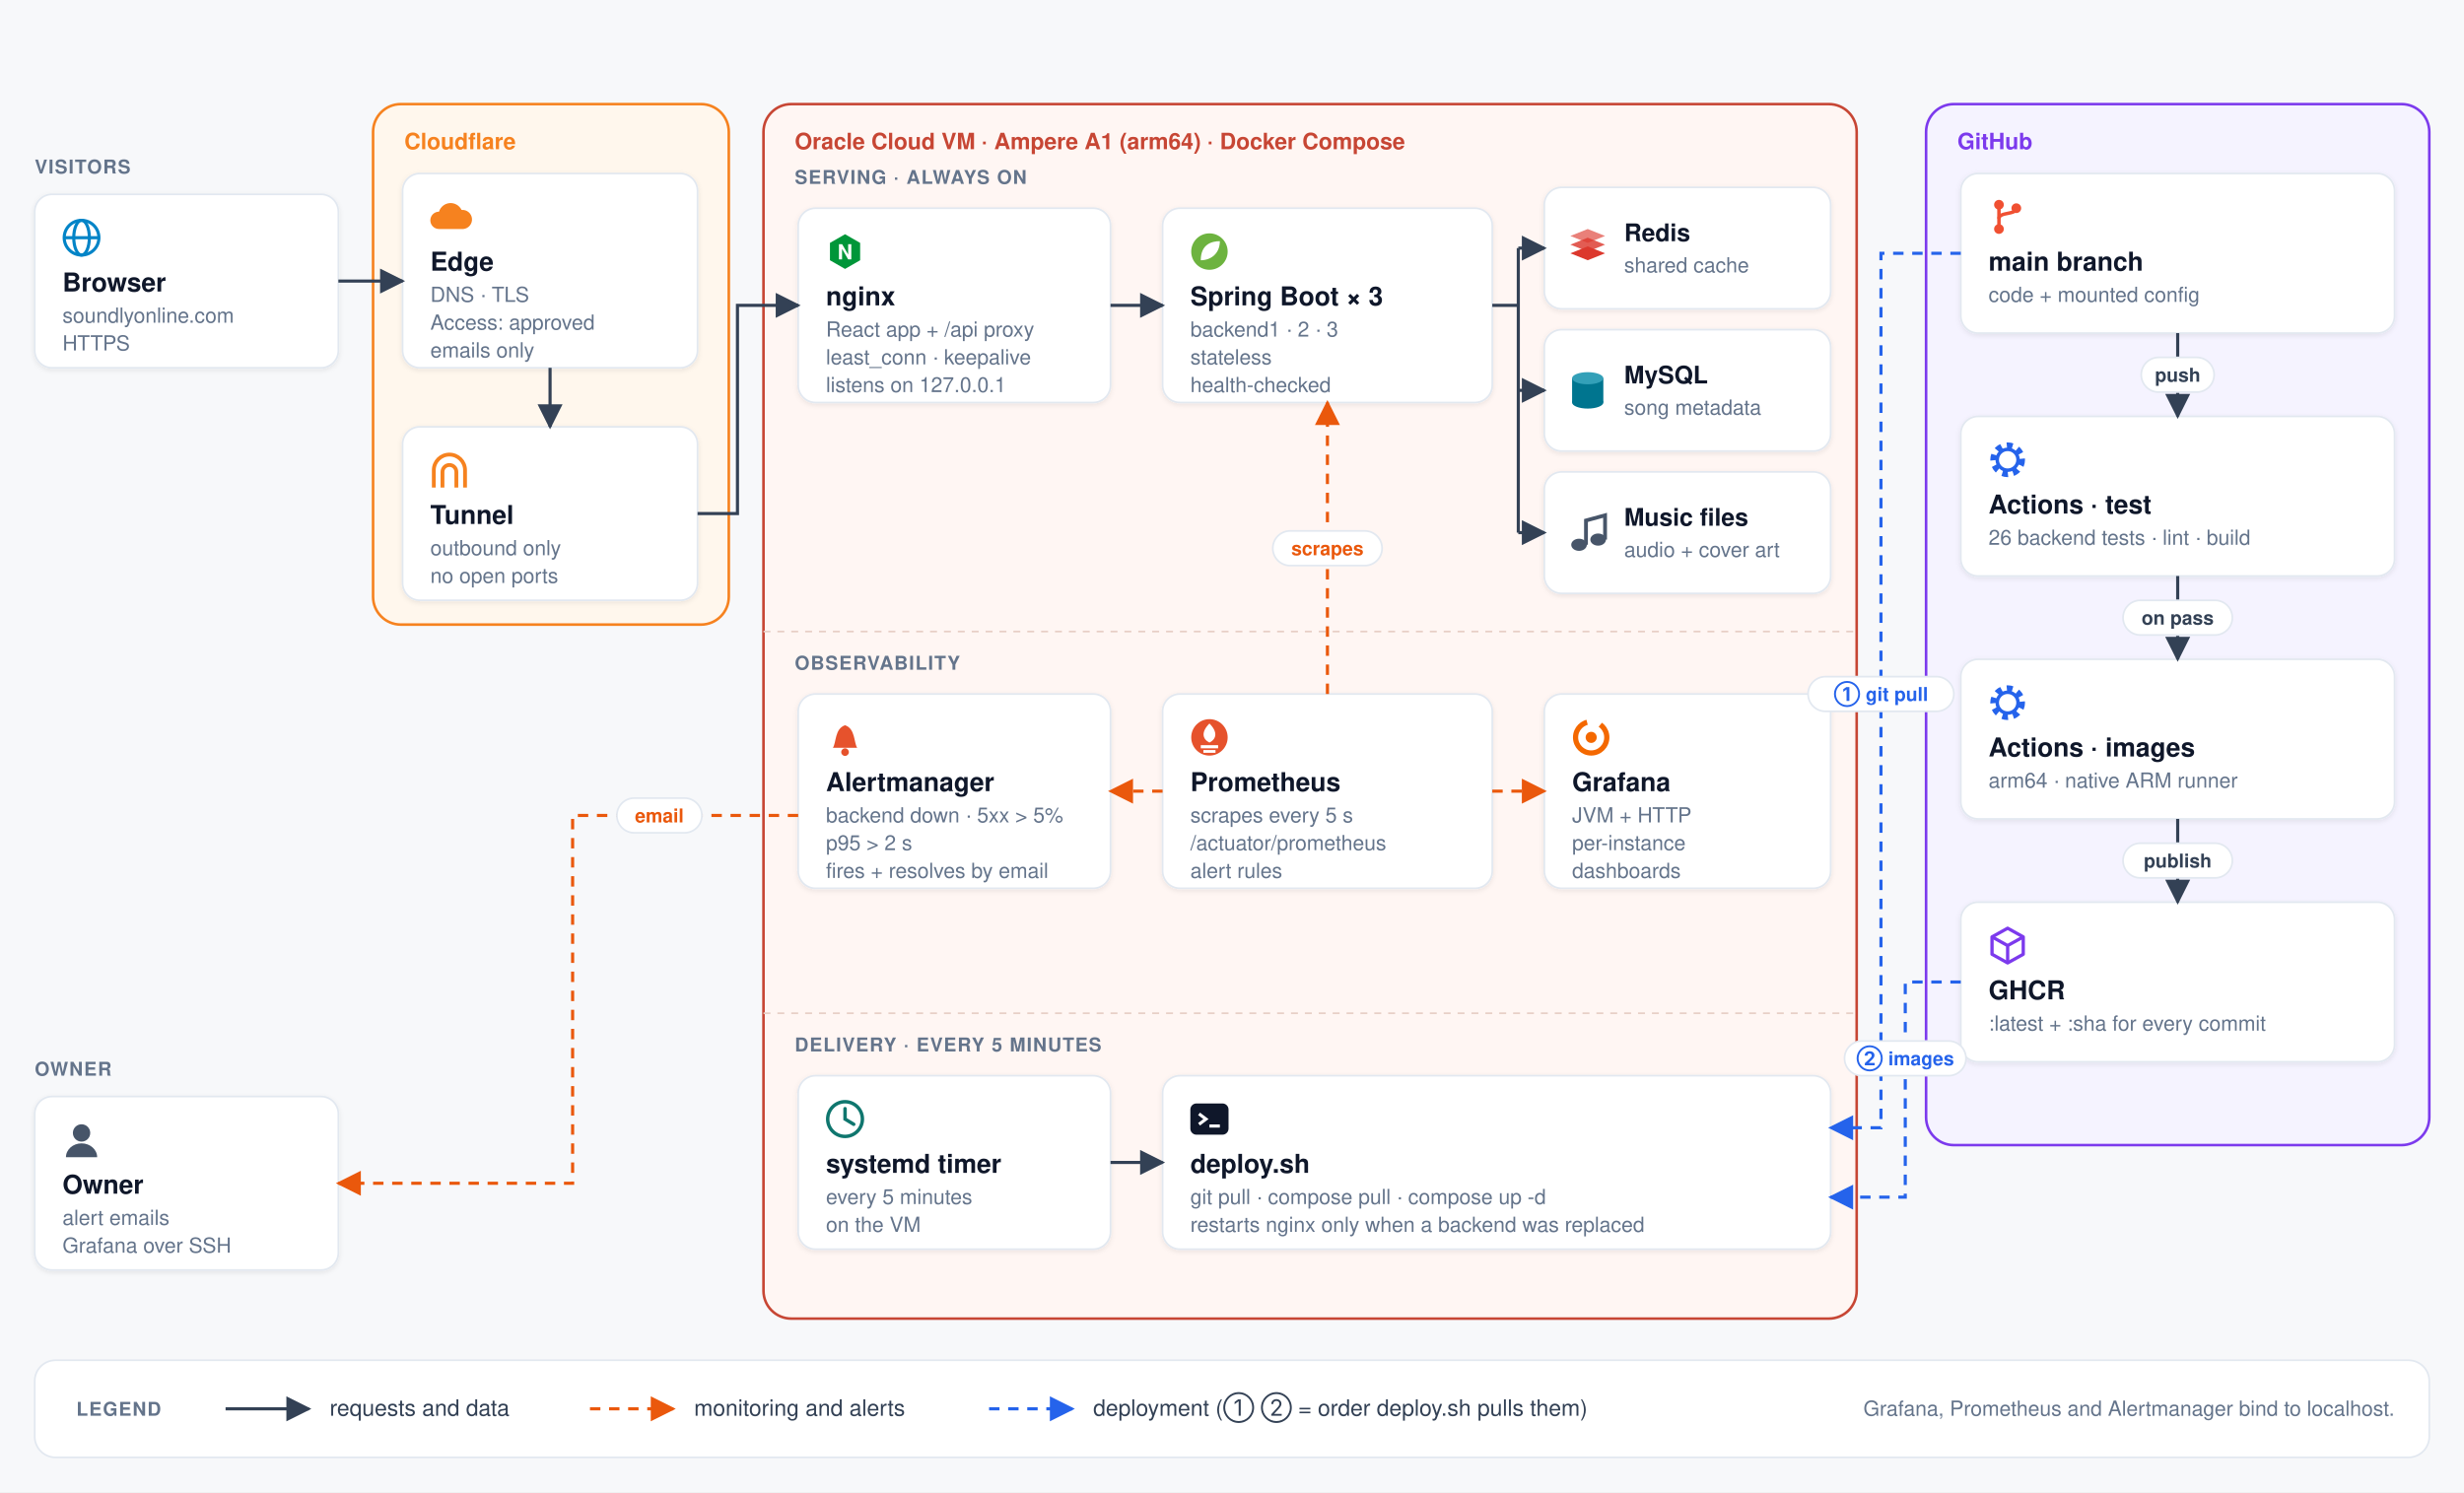
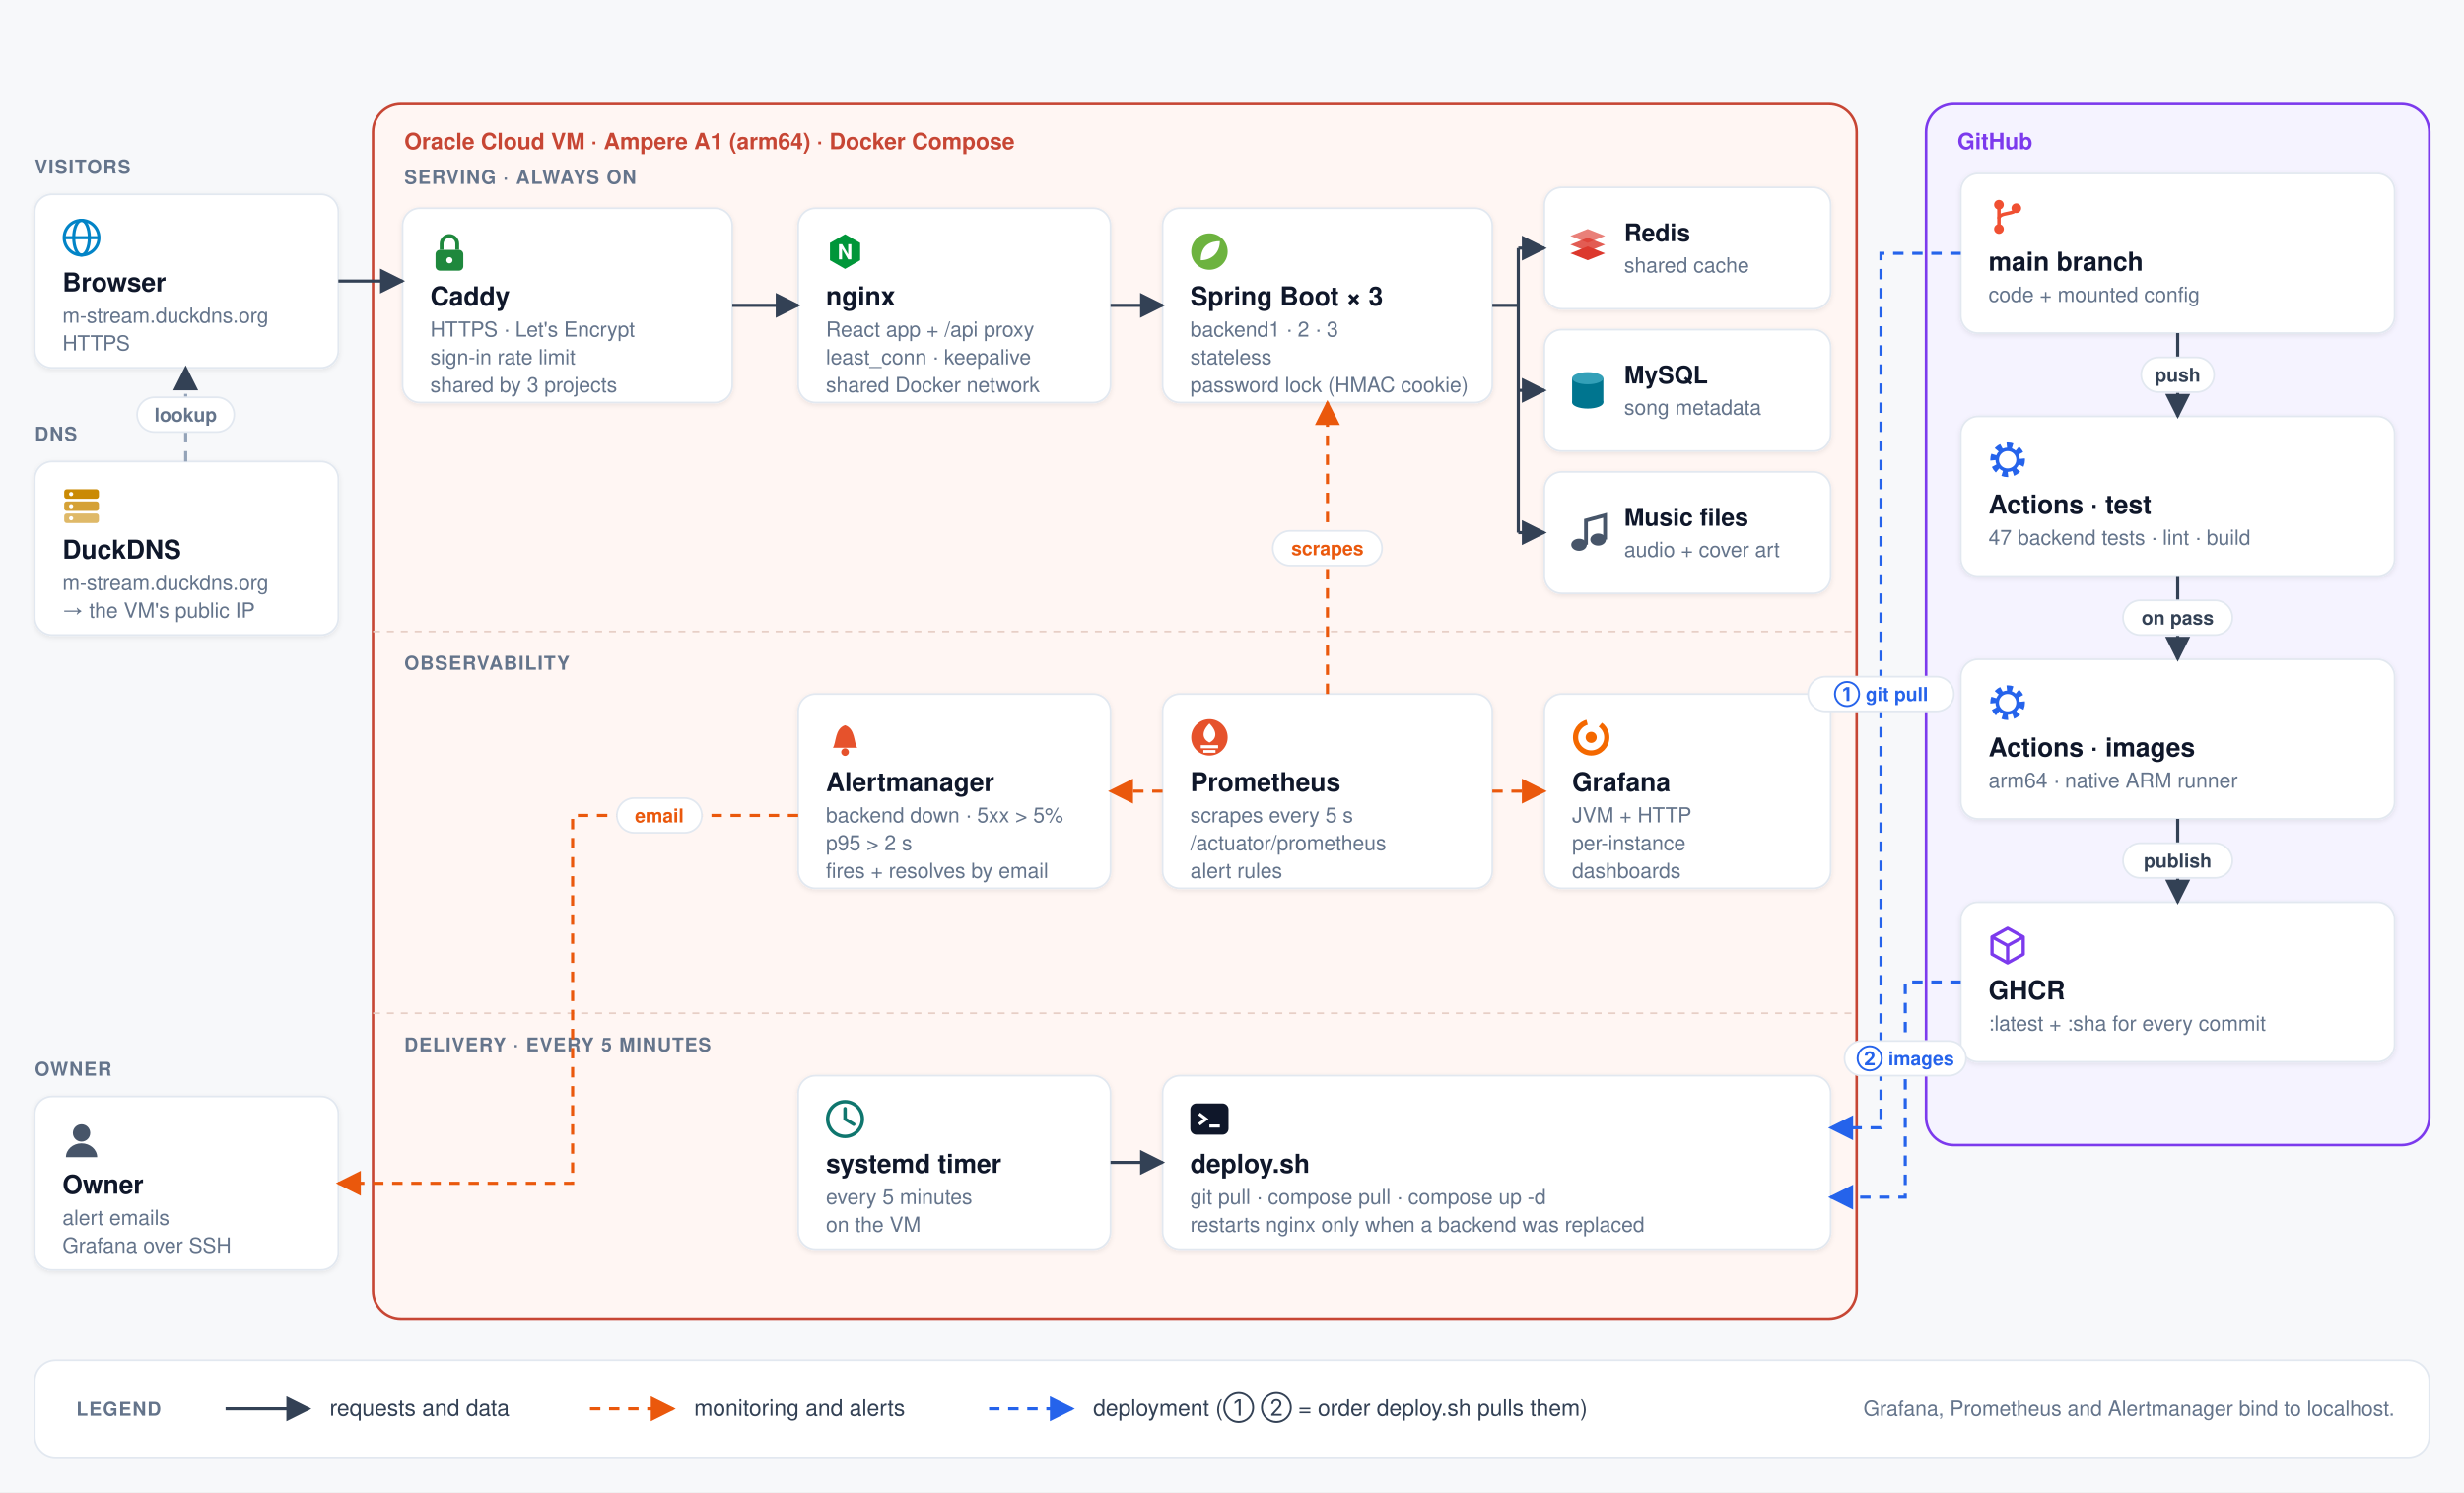
<svg xmlns="http://www.w3.org/2000/svg" viewBox="0 0 1420 860" width="1420" height="860" font-family="-apple-system, 'Segoe UI', Helvetica, Arial, sans-serif">
  <defs>
    <filter id="sh" x="-10%" y="-10%" width="120%" height="130%">
      <feDropShadow dx="0" dy="1" stdDeviation="1.5" flood-color="#0f172a" flood-opacity="0.08" />
    </filter>
    <marker id="ar" viewBox="0 0 10 10" refX="9" refY="5" markerWidth="8" markerHeight="8" orient="auto-start-reverse">
      <path d="M0,0 L10,5 L0,10 z" fill="#334155" />
    </marker>
    <marker id="arB" viewBox="0 0 10 10" refX="9" refY="5" markerWidth="8" markerHeight="8" orient="auto-start-reverse">
      <path d="M0,0 L10,5 L0,10 z" fill="#2563eb" />
    </marker>
    <marker id="arO" viewBox="0 0 10 10" refX="9" refY="5" markerWidth="8" markerHeight="8" orient="auto-start-reverse">
      <path d="M0,0 L10,5 L0,10 z" fill="#ea580c" />
    </marker>
  </defs>
  <rect width="1420" height="860" fill="#f7f8fa" />
-   <rect x="215" y="60" width="205" height="300" rx="16" fill="#fff7ed" stroke="#f6821f" stroke-width="1.5" />
-   <text x="233" y="86" font-size="13" fill="#f6821f" font-weight="700" text-anchor="start">Cloudflare</text>
-   <rect x="440" y="60" width="630" height="700" rx="16" fill="#fff6f3" stroke="#c74634" stroke-width="1.5" />
-   <text x="458" y="86" font-size="13" fill="#c74634" font-weight="700" text-anchor="start">Oracle Cloud VM · Ampere A1 (arm64) · Docker Compose</text>
+   <rect x="215" y="60" width="855" height="700" rx="16" fill="#fff6f3" stroke="#c74634" stroke-width="1.5" />
+   <text x="233" y="86" font-size="13" fill="#c74634" font-weight="700" text-anchor="start">Oracle Cloud VM · Ampere A1 (arm64) · Docker Compose</text>
  <rect x="1110" y="60" width="290" height="600" rx="16" fill="#f5f3ff" stroke="#7c3aed" stroke-width="1.5" />
  <text x="1128" y="86" font-size="13" fill="#7c3aed" font-weight="700" text-anchor="start">GitHub</text>
-   <text x="458" y="106" font-size="11" fill="#64748b" font-weight="700" text-anchor="start" letter-spacing="0.6">SERVING · ALWAYS ON</text>
-   <line x1="440" y1="364" x2="1070" y2="364" stroke="#e7cfc6" stroke-dasharray="4 4" />
-   <text x="458" y="386" font-size="11" fill="#64748b" font-weight="700" text-anchor="start" letter-spacing="0.6">OBSERVABILITY</text>
-   <line x1="440" y1="584" x2="1070" y2="584" stroke="#e7cfc6" stroke-dasharray="4 4" />
-   <text x="458" y="606" font-size="11" fill="#64748b" font-weight="700" text-anchor="start" letter-spacing="0.6">DELIVERY · EVERY 5 MINUTES</text>
+   <text x="233" y="106" font-size="11" fill="#64748b" font-weight="700" text-anchor="start" letter-spacing="0.6">SERVING · ALWAYS ON</text>
+   <line x1="215" y1="364" x2="1070" y2="364" stroke="#e7cfc6" stroke-dasharray="4 4" />
+   <text x="233" y="386" font-size="11" fill="#64748b" font-weight="700" text-anchor="start" letter-spacing="0.6">OBSERVABILITY</text>
+   <line x1="215" y1="584" x2="1070" y2="584" stroke="#e7cfc6" stroke-dasharray="4 4" />
+   <text x="233" y="606" font-size="11" fill="#64748b" font-weight="700" text-anchor="start" letter-spacing="0.6">DELIVERY · EVERY 5 MINUTES</text>
  <text x="20" y="100" font-size="11" fill="#64748b" font-weight="700" text-anchor="start" letter-spacing="0.6">VISITORS</text>
  <rect x="20" y="112" width="175" height="100" rx="10" fill="#ffffff" stroke="#e2e8f0" filter="url(#sh)" />
  <g fill="none" stroke="#0284c7" stroke-width="1.8">
    <circle cx="47" cy="137" r="10" />
    <ellipse cx="47" cy="137" rx="4.5" ry="10" />
    <line x1="37" y1="137" x2="57" y2="137" />
  </g>
  <text x="36" y="168" font-size="15" fill="#0f172a" font-weight="700" text-anchor="start">Browser</text>
-   <text x="36" y="186" font-size="12" fill="#64748b" font-weight="400" text-anchor="start">soundlyonline.com</text>
+   <text x="36" y="186" font-size="12" fill="#64748b" font-weight="400" text-anchor="start">m-stream.duckdns.org</text>
  <text x="36" y="202" font-size="12" fill="#64748b" font-weight="400" text-anchor="start">HTTPS</text>
+   <text x="20" y="254" font-size="11" fill="#64748b" font-weight="700" text-anchor="start" letter-spacing="0.6">DNS</text>
+   <rect x="20" y="266" width="175" height="100" rx="10" fill="#ffffff" stroke="#e2e8f0" filter="url(#sh)" />
+   <rect x="37" y="282" width="20" height="5.5" rx="1.5" fill="#ca8a04" opacity="1.0" />
+   <circle cx="41" cy="284.75" r="1.2" fill="#fff" />
+   <rect x="37" y="289" width="20" height="5.5" rx="1.5" fill="#ca8a04" opacity="0.8" />
+   <circle cx="41" cy="291.75" r="1.2" fill="#fff" />
+   <rect x="37" y="296" width="20" height="5.5" rx="1.5" fill="#ca8a04" opacity="0.6" />
+   <circle cx="41" cy="298.75" r="1.2" fill="#fff" />
+   <text x="36" y="322" font-size="15" fill="#0f172a" font-weight="700" text-anchor="start">DuckDNS</text>
+   <text x="36" y="340" font-size="12" fill="#64748b" font-weight="400" text-anchor="start">m-stream.duckdns.org</text>
+   <text x="36" y="356" font-size="12" fill="#64748b" font-weight="400" text-anchor="start">→ the VM's public IP</text>
+   <path d="M107,266 V212" fill="none" stroke="#94a3b8" stroke-width="1.8" stroke-dasharray="6 5" marker-end="url(#ar)" />
+   <rect x="79.0" y="229" width="56" height="20" rx="10" fill="#ffffff" stroke="#e2e8f0" />
+   <text x="107" y="243" font-size="11" fill="#64748b" font-weight="700" text-anchor="middle">lookup</text>
  <text x="20" y="620" font-size="11" fill="#64748b" font-weight="700" text-anchor="start" letter-spacing="0.6">OWNER</text>
  <rect x="20" y="632" width="175" height="100" rx="10" fill="#ffffff" stroke="#e2e8f0" filter="url(#sh)" />
  <circle cx="47" cy="653" r="5" fill="#475569" />
  <path d="M38,667 a9,8 0 0 1 18,0 z" fill="#475569" />
  <text x="36" y="688" font-size="15" fill="#0f172a" font-weight="700" text-anchor="start">Owner</text>
  <text x="36" y="706" font-size="12" fill="#64748b" font-weight="400" text-anchor="start">alert emails</text>
  <text x="36" y="722" font-size="12" fill="#64748b" font-weight="400" text-anchor="start">Grafana over SSH</text>
-   <rect x="232" y="100" width="170" height="112" rx="10" fill="#ffffff" stroke="#e2e8f0" filter="url(#sh)" />
-   <path d="M253,132 a5,5 0 0 1 0,-10 a7,7 0 0 1 13,-1 a5,5 0 0 1 1,11 z" fill="#f6821f" />
-   <text x="248" y="156" font-size="15" fill="#0f172a" font-weight="700" text-anchor="start">Edge</text>
-   <text x="248" y="174" font-size="12" fill="#64748b" font-weight="400" text-anchor="start">DNS · TLS</text>
-   <text x="248" y="190" font-size="12" fill="#64748b" font-weight="400" text-anchor="start">Access: approved</text>
-   <text x="248" y="206" font-size="12" fill="#64748b" font-weight="400" text-anchor="start">emails only</text>
-   <rect x="232" y="246" width="170" height="100" rx="10" fill="#ffffff" stroke="#e2e8f0" filter="url(#sh)" />
-   <path d="M250,281 V271 a9,9 0 0 1 18,0 V281" fill="none" stroke="#f6821f" stroke-width="2.2" />
-   <path d="M255,281 V272 a4,4 0 0 1 8,0 V281" fill="none" stroke="#f6821f" stroke-width="2.2" />
-   <text x="248" y="302" font-size="15" fill="#0f172a" font-weight="700" text-anchor="start">Tunnel</text>
-   <text x="248" y="320" font-size="12" fill="#64748b" font-weight="400" text-anchor="start">outbound only</text>
-   <text x="248" y="336" font-size="12" fill="#64748b" font-weight="400" text-anchor="start">no open ports</text>
+   <rect x="232" y="120" width="190" height="112" rx="10" fill="#ffffff" stroke="#e2e8f0" filter="url(#sh)" />
+   <rect x="251" y="144" width="16" height="12" rx="2.5" fill="#1f883d" />
+   <path d="M254.5,144 V140.5 a4.5,4.5 0 0 1 9,0 V144" fill="none" stroke="#1f883d" stroke-width="2.2" />
+   <circle cx="259" cy="150" r="1.8" fill="#fff" />
+   <text x="248" y="176" font-size="15" fill="#0f172a" font-weight="700" text-anchor="start">Caddy</text>
+   <text x="248" y="194" font-size="12" fill="#64748b" font-weight="400" text-anchor="start">HTTPS · Let's Encrypt</text>
+   <text x="248" y="210" font-size="12" fill="#64748b" font-weight="400" text-anchor="start">sign-in rate limit</text>
+   <text x="248" y="226" font-size="12" fill="#64748b" font-weight="400" text-anchor="start">shared by 3 projects</text>
  <path d="M195,162 H232" fill="none" stroke="#334155" stroke-width="1.8" marker-end="url(#ar)" />
-   <path d="M317,212 V246" fill="none" stroke="#334155" stroke-width="1.8" marker-end="url(#ar)" />
  <rect x="460" y="120" width="180" height="112" rx="10" fill="#ffffff" stroke="#e2e8f0" filter="url(#sh)" />
  <polygon points="495.7,150.0 487.0,155.0 478.3,150.0 478.3,140.0 487.0,135.0 495.7,140.0" fill="#009639" />
  <text x="487" y="149.5" font-size="12" font-weight="800" fill="#fff" text-anchor="middle">N</text>
  <text x="476" y="176" font-size="15" fill="#0f172a" font-weight="700" text-anchor="start">nginx</text>
  <text x="476" y="194" font-size="12" fill="#64748b" font-weight="400" text-anchor="start">React app + /api proxy</text>
  <text x="476" y="210" font-size="12" fill="#64748b" font-weight="400" text-anchor="start">least_conn · keepalive</text>
-   <text x="476" y="226" font-size="12" fill="#64748b" font-weight="400" text-anchor="start">listens on 127.0.0.1</text>
+   <text x="476" y="226" font-size="12" fill="#64748b" font-weight="400" text-anchor="start">shared Docker network</text>
  <rect x="670" y="120" width="190" height="112" rx="10" fill="#ffffff" stroke="#e2e8f0" filter="url(#sh)" />
  <circle cx="697" cy="145" r="10.5" fill="#6db33f" />
  <path d="M692,150 C692,141 698,139 703,139 C703,146 698,150 692,150 z" fill="#fff" />
  <text x="686" y="176" font-size="15" fill="#0f172a" font-weight="700" text-anchor="start">Spring Boot × 3</text>
  <text x="686" y="194" font-size="12" fill="#64748b" font-weight="400" text-anchor="start">backend1 · 2 · 3</text>
  <text x="686" y="210" font-size="12" fill="#64748b" font-weight="400" text-anchor="start">stateless</text>
-   <text x="686" y="226" font-size="12" fill="#64748b" font-weight="400" text-anchor="start">health-checked</text>
+   <text x="686" y="226" font-size="12" fill="#64748b" font-weight="400" text-anchor="start">password lock (HMAC cookie)</text>
  <rect x="890" y="108" width="165" height="70" rx="10" fill="#ffffff" stroke="#e2e8f0" filter="url(#sh)" />
  <path d="M905,146 L915,142 L925,146 L915,150 z" fill="#dc382d" opacity="1.00" />
  <path d="M905,141 L915,137 L925,141 L915,145 z" fill="#dc382d" opacity="0.82" />
  <path d="M905,136 L915,132 L925,136 L915,140 z" fill="#dc382d" opacity="0.64" />
  <text x="936" y="139" font-size="14" fill="#0f172a" font-weight="700" text-anchor="start">Redis</text>
  <text x="936" y="157" font-size="12" fill="#64748b" font-weight="400" text-anchor="start">shared cache</text>
  <rect x="890" y="190" width="165" height="70" rx="10" fill="#ffffff" stroke="#e2e8f0" filter="url(#sh)" />
  <g fill="#00758f">
    <rect x="906" y="218" width="18" height="14" />
    <ellipse cx="915" cy="232" rx="9" ry="3.5" />
  </g>
  <ellipse cx="915" cy="218" rx="9" ry="3.5" fill="#33a0b8" />
  <text x="936" y="221" font-size="14" fill="#0f172a" font-weight="700" text-anchor="start">MySQL</text>
  <text x="936" y="239" font-size="12" fill="#64748b" font-weight="400" text-anchor="start">song metadata</text>
  <rect x="890" y="272" width="165" height="70" rx="10" fill="#ffffff" stroke="#e2e8f0" filter="url(#sh)" />
  <g fill="#475569">
    <ellipse cx="910" cy="314" rx="4.5" ry="3.5" />
    <ellipse cx="921" cy="311" rx="4.5" ry="3.5" />
  </g>
  <path d="M914,314 V300 L925,297 V311" fill="none" stroke="#475569" stroke-width="2.2" />
  <text x="936" y="303" font-size="14" fill="#0f172a" font-weight="700" text-anchor="start">Music files</text>
  <text x="936" y="321" font-size="12" fill="#64748b" font-weight="400" text-anchor="start">audio + cover art</text>
-   <path d="M402,296 H425 V176 H460" fill="none" stroke="#334155" stroke-width="1.8" marker-end="url(#ar)" />
+   <path d="M422,176 H460" fill="none" stroke="#334155" stroke-width="1.8" marker-end="url(#ar)" />
  <path d="M640,176 H670" fill="none" stroke="#334155" stroke-width="1.8" marker-end="url(#ar)" />
  <path d="M860,176 H875 M875,143 V307" fill="none" stroke="#334155" stroke-width="1.8" />
  <path d="M875,143 H890" fill="none" stroke="#334155" stroke-width="1.8" marker-end="url(#ar)" />
  <path d="M875,225 H890" fill="none" stroke="#334155" stroke-width="1.8" marker-end="url(#ar)" />
  <path d="M875,307 H890" fill="none" stroke="#334155" stroke-width="1.8" marker-end="url(#ar)" />
  <rect x="460" y="400" width="180" height="112" rx="10" fill="#ffffff" stroke="#e2e8f0" filter="url(#sh)" />
  <path d="M480,431 C482,428 481,420 487,418 C493,420 492,428 494,431 z" fill="#e6522c" />
  <circle cx="487" cy="433.5" r="2.2" fill="#e6522c" />
  <text x="476" y="456" font-size="15" fill="#0f172a" font-weight="700" text-anchor="start">Alertmanager</text>
  <text x="476" y="474" font-size="12" fill="#64748b" font-weight="400" text-anchor="start">backend down · 5xx &gt; 5%</text>
  <text x="476" y="490" font-size="12" fill="#64748b" font-weight="400" text-anchor="start">p95 &gt; 2 s</text>
  <text x="476" y="506" font-size="12" fill="#64748b" font-weight="400" text-anchor="start">fires + resolves by email</text>
  <rect x="670" y="400" width="190" height="112" rx="10" fill="#ffffff" stroke="#e2e8f0" filter="url(#sh)" />
  <circle cx="697" cy="425" r="10.5" fill="#e6522c" />
  <path d="M697,417 C702,422 701,426 697,428 C693,426 692,422 697,417 z" fill="#fff" />
  <rect x="692" y="429.5" width="10" height="1.8" fill="#fff" />
  <rect x="693.5" y="432.3" width="7" height="1.6" fill="#fff" />
  <text x="686" y="456" font-size="15" fill="#0f172a" font-weight="700" text-anchor="start">Prometheus</text>
  <text x="686" y="474" font-size="12" fill="#64748b" font-weight="400" text-anchor="start">scrapes every 5 s</text>
  <text x="686" y="490" font-size="12" fill="#64748b" font-weight="400" text-anchor="start">/actuator/prometheus</text>
  <text x="686" y="506" font-size="12" fill="#64748b" font-weight="400" text-anchor="start">alert rules</text>
  <rect x="890" y="400" width="165" height="112" rx="10" fill="#ffffff" stroke="#e2e8f0" filter="url(#sh)" />
  <circle cx="917" cy="425" r="9" fill="none" stroke="#f46800" stroke-width="3" stroke-dasharray="40 8" />
  <circle cx="917" cy="425" r="3.2" fill="#f46800" />
  <text x="906" y="456" font-size="15" fill="#0f172a" font-weight="700" text-anchor="start">Grafana</text>
  <text x="906" y="474" font-size="12" fill="#64748b" font-weight="400" text-anchor="start">JVM + HTTP</text>
  <text x="906" y="490" font-size="12" fill="#64748b" font-weight="400" text-anchor="start">per-instance</text>
  <text x="906" y="506" font-size="12" fill="#64748b" font-weight="400" text-anchor="start">dashboards</text>
  <path d="M765,400 V232" fill="none" stroke="#ea580c" stroke-width="1.8" stroke-dasharray="6 5" marker-end="url(#arO)" />
  <rect x="733.5" y="306" width="63" height="20" rx="10" fill="#ffffff" stroke="#e2e8f0" />
  <text x="765" y="320" font-size="11" fill="#ea580c" font-weight="700" text-anchor="middle">scrapes</text>
  <path d="M860,456 H890" fill="none" stroke="#ea580c" stroke-width="1.8" stroke-dasharray="6 5" marker-end="url(#arO)" />
  <path d="M670,456 H640" fill="none" stroke="#ea580c" stroke-width="1.8" stroke-dasharray="6 5" marker-end="url(#arO)" />
  <path d="M460,470 H330 V682 H195" fill="none" stroke="#ea580c" stroke-width="1.8" stroke-dasharray="6 5" marker-end="url(#arO)" />
  <rect x="355.5" y="460" width="49" height="20" rx="10" fill="#ffffff" stroke="#e2e8f0" />
  <text x="380" y="474" font-size="11" fill="#ea580c" font-weight="700" text-anchor="middle">email</text>
  <rect x="460" y="620" width="180" height="100" rx="10" fill="#ffffff" stroke="#e2e8f0" filter="url(#sh)" />
  <circle cx="487" cy="645" r="10" fill="none" stroke="#0f766e" stroke-width="2" />
  <path d="M487,639 V645 L492,648" fill="none" stroke="#0f766e" stroke-width="2" stroke-linecap="round" />
  <text x="476" y="676" font-size="15" fill="#0f172a" font-weight="700" text-anchor="start">systemd timer</text>
  <text x="476" y="694" font-size="12" fill="#64748b" font-weight="400" text-anchor="start">every 5 minutes</text>
  <text x="476" y="710" font-size="12" fill="#64748b" font-weight="400" text-anchor="start">on the VM</text>
  <rect x="670" y="620" width="385" height="100" rx="10" fill="#ffffff" stroke="#e2e8f0" filter="url(#sh)" />
  <rect x="686" y="636" width="22" height="18" rx="3.5" fill="#0f172a" />
  <path d="M691,642 l4,3 l-4,3" fill="none" stroke="#fff" stroke-width="1.8" />
  <line x1="697" y1="649" x2="703" y2="649" stroke="#fff" stroke-width="1.8" />
  <text x="686" y="676" font-size="15" fill="#0f172a" font-weight="700" text-anchor="start">deploy.sh</text>
  <text x="686" y="694" font-size="12" fill="#64748b" font-weight="400" text-anchor="start">git pull · compose pull · compose up -d</text>
  <text x="686" y="710" font-size="12" fill="#64748b" font-weight="400" text-anchor="start">restarts nginx only when a backend was replaced</text>
  <path d="M640,670 H670" fill="none" stroke="#334155" stroke-width="1.8" marker-end="url(#ar)" />
  <rect x="1130" y="100" width="250" height="92" rx="10" fill="#ffffff" stroke="#e2e8f0" filter="url(#sh)" />
  <g stroke="#f05032" stroke-width="2" fill="none">
    <line x1="1152" y1="118" x2="1152" y2="132" />
    <path d="M1152,126 C1152,122 1162,124 1162,120" />
  </g>
  <g fill="#f05032">
    <circle cx="1152" cy="118" r="2.8" />
    <circle cx="1152" cy="132" r="2.8" />
    <circle cx="1162" cy="120" r="2.8" />
  </g>
  <text x="1146" y="156" font-size="15" fill="#0f172a" font-weight="700" text-anchor="start">main branch</text>
  <text x="1146" y="174" font-size="12" fill="#64748b" font-weight="400" text-anchor="start">code + mounted config</text>
  <rect x="1130" y="240" width="250" height="92" rx="10" fill="#ffffff" stroke="#e2e8f0" filter="url(#sh)" />
  <circle cx="1157" cy="265" r="8" fill="none" stroke="#2563eb" stroke-width="4" stroke-dasharray="3.2 3" />
  <circle cx="1157" cy="265" r="6" fill="none" stroke="#2563eb" stroke-width="2" />
  <text x="1146" y="296" font-size="15" fill="#0f172a" font-weight="700" text-anchor="start">Actions · test</text>
-   <text x="1146" y="314" font-size="12" fill="#64748b" font-weight="400" text-anchor="start">26 backend tests · lint · build</text>
+   <text x="1146" y="314" font-size="12" fill="#64748b" font-weight="400" text-anchor="start">47 backend tests · lint · build</text>
  <rect x="1130" y="380" width="250" height="92" rx="10" fill="#ffffff" stroke="#e2e8f0" filter="url(#sh)" />
  <circle cx="1157" cy="405" r="8" fill="none" stroke="#2563eb" stroke-width="4" stroke-dasharray="3.2 3" />
  <circle cx="1157" cy="405" r="6" fill="none" stroke="#2563eb" stroke-width="2" />
  <text x="1146" y="436" font-size="15" fill="#0f172a" font-weight="700" text-anchor="start">Actions · images</text>
  <text x="1146" y="454" font-size="12" fill="#64748b" font-weight="400" text-anchor="start">arm64 · native ARM runner</text>
  <rect x="1130" y="520" width="250" height="92" rx="10" fill="#ffffff" stroke="#e2e8f0" filter="url(#sh)" />
  <g fill="none" stroke="#7c3aed" stroke-width="1.9" stroke-linejoin="round">
    <path d="M1157,535 L1166,540 V550 L1157,555 L1148,550 V540 z" />
    <path d="M1148,540 L1157,545 L1166,540 M1157,545 V555" />
  </g>
  <text x="1146" y="576" font-size="15" fill="#0f172a" font-weight="700" text-anchor="start">GHCR</text>
  <text x="1146" y="594" font-size="12" fill="#64748b" font-weight="400" text-anchor="start">:latest + :sha for every commit</text>
  <path d="M1255,192 V240" fill="none" stroke="#334155" stroke-width="1.8" marker-end="url(#ar)" />
  <rect x="1234.0" y="206" width="42" height="20" rx="10" fill="#ffffff" stroke="#e2e8f0" />
  <text x="1255" y="220" font-size="11" fill="#334155" font-weight="700" text-anchor="middle">push</text>
  <path d="M1255,332 V380" fill="none" stroke="#334155" stroke-width="1.8" marker-end="url(#ar)" />
  <rect x="1223.5" y="346" width="63" height="20" rx="10" fill="#ffffff" stroke="#e2e8f0" />
  <text x="1255" y="360" font-size="11" fill="#334155" font-weight="700" text-anchor="middle">on pass</text>
  <path d="M1255,472 V520" fill="none" stroke="#334155" stroke-width="1.8" marker-end="url(#ar)" />
  <rect x="1223.5" y="486" width="63" height="20" rx="10" fill="#ffffff" stroke="#e2e8f0" />
  <text x="1255" y="500" font-size="11" fill="#334155" font-weight="700" text-anchor="middle">publish</text>
  <path d="M1130,146 H1084 V650 H1055" fill="none" stroke="#2563eb" stroke-width="1.8" stroke-dasharray="6 5" marker-end="url(#arB)" />
  <path d="M1130,566 H1098 V690 H1055" fill="none" stroke="#2563eb" stroke-width="1.8" stroke-dasharray="6 5" marker-end="url(#arB)" />
  <rect x="1042.0" y="390" width="84" height="20" rx="10" fill="#ffffff" stroke="#e2e8f0" />
  <text x="1084" y="404" font-size="11" fill="#2563eb" font-weight="700" text-anchor="middle">① git pull</text>
  <rect x="1063.0" y="600" width="70" height="20" rx="10" fill="#ffffff" stroke="#e2e8f0" />
  <text x="1098" y="614" font-size="11" fill="#2563eb" font-weight="700" text-anchor="middle">② images</text>
  <rect x="20" y="784" width="1380" height="56" rx="12" fill="#ffffff" stroke="#e2e8f0" />
  <text x="44" y="816" font-size="11" fill="#64748b" font-weight="700" text-anchor="start" letter-spacing="0.6">LEGEND</text>
  <path d="M130,812 H178" stroke="#334155" stroke-width="1.8" marker-end="url(#ar)" />
  <text x="190" y="816" font-size="13" fill="#334155" font-weight="400" text-anchor="start">requests and data</text>
  <path d="M340,812 H388" stroke="#ea580c" stroke-width="1.8" stroke-dasharray="6 5" marker-end="url(#arO)" />
  <text x="400" y="816" font-size="13" fill="#334155" font-weight="400" text-anchor="start">monitoring and alerts</text>
  <path d="M570,812 H618" stroke="#2563eb" stroke-width="1.8" stroke-dasharray="6 5" marker-end="url(#arB)" />
  <text x="630" y="816" font-size="13" fill="#334155" font-weight="400" text-anchor="start">deployment (① ② = order deploy.sh pulls them)</text>
  <text x="1380" y="816" font-size="12" fill="#64748b" font-weight="400" text-anchor="end">Grafana, Prometheus and Alertmanager bind to localhost.</text>
</svg>
